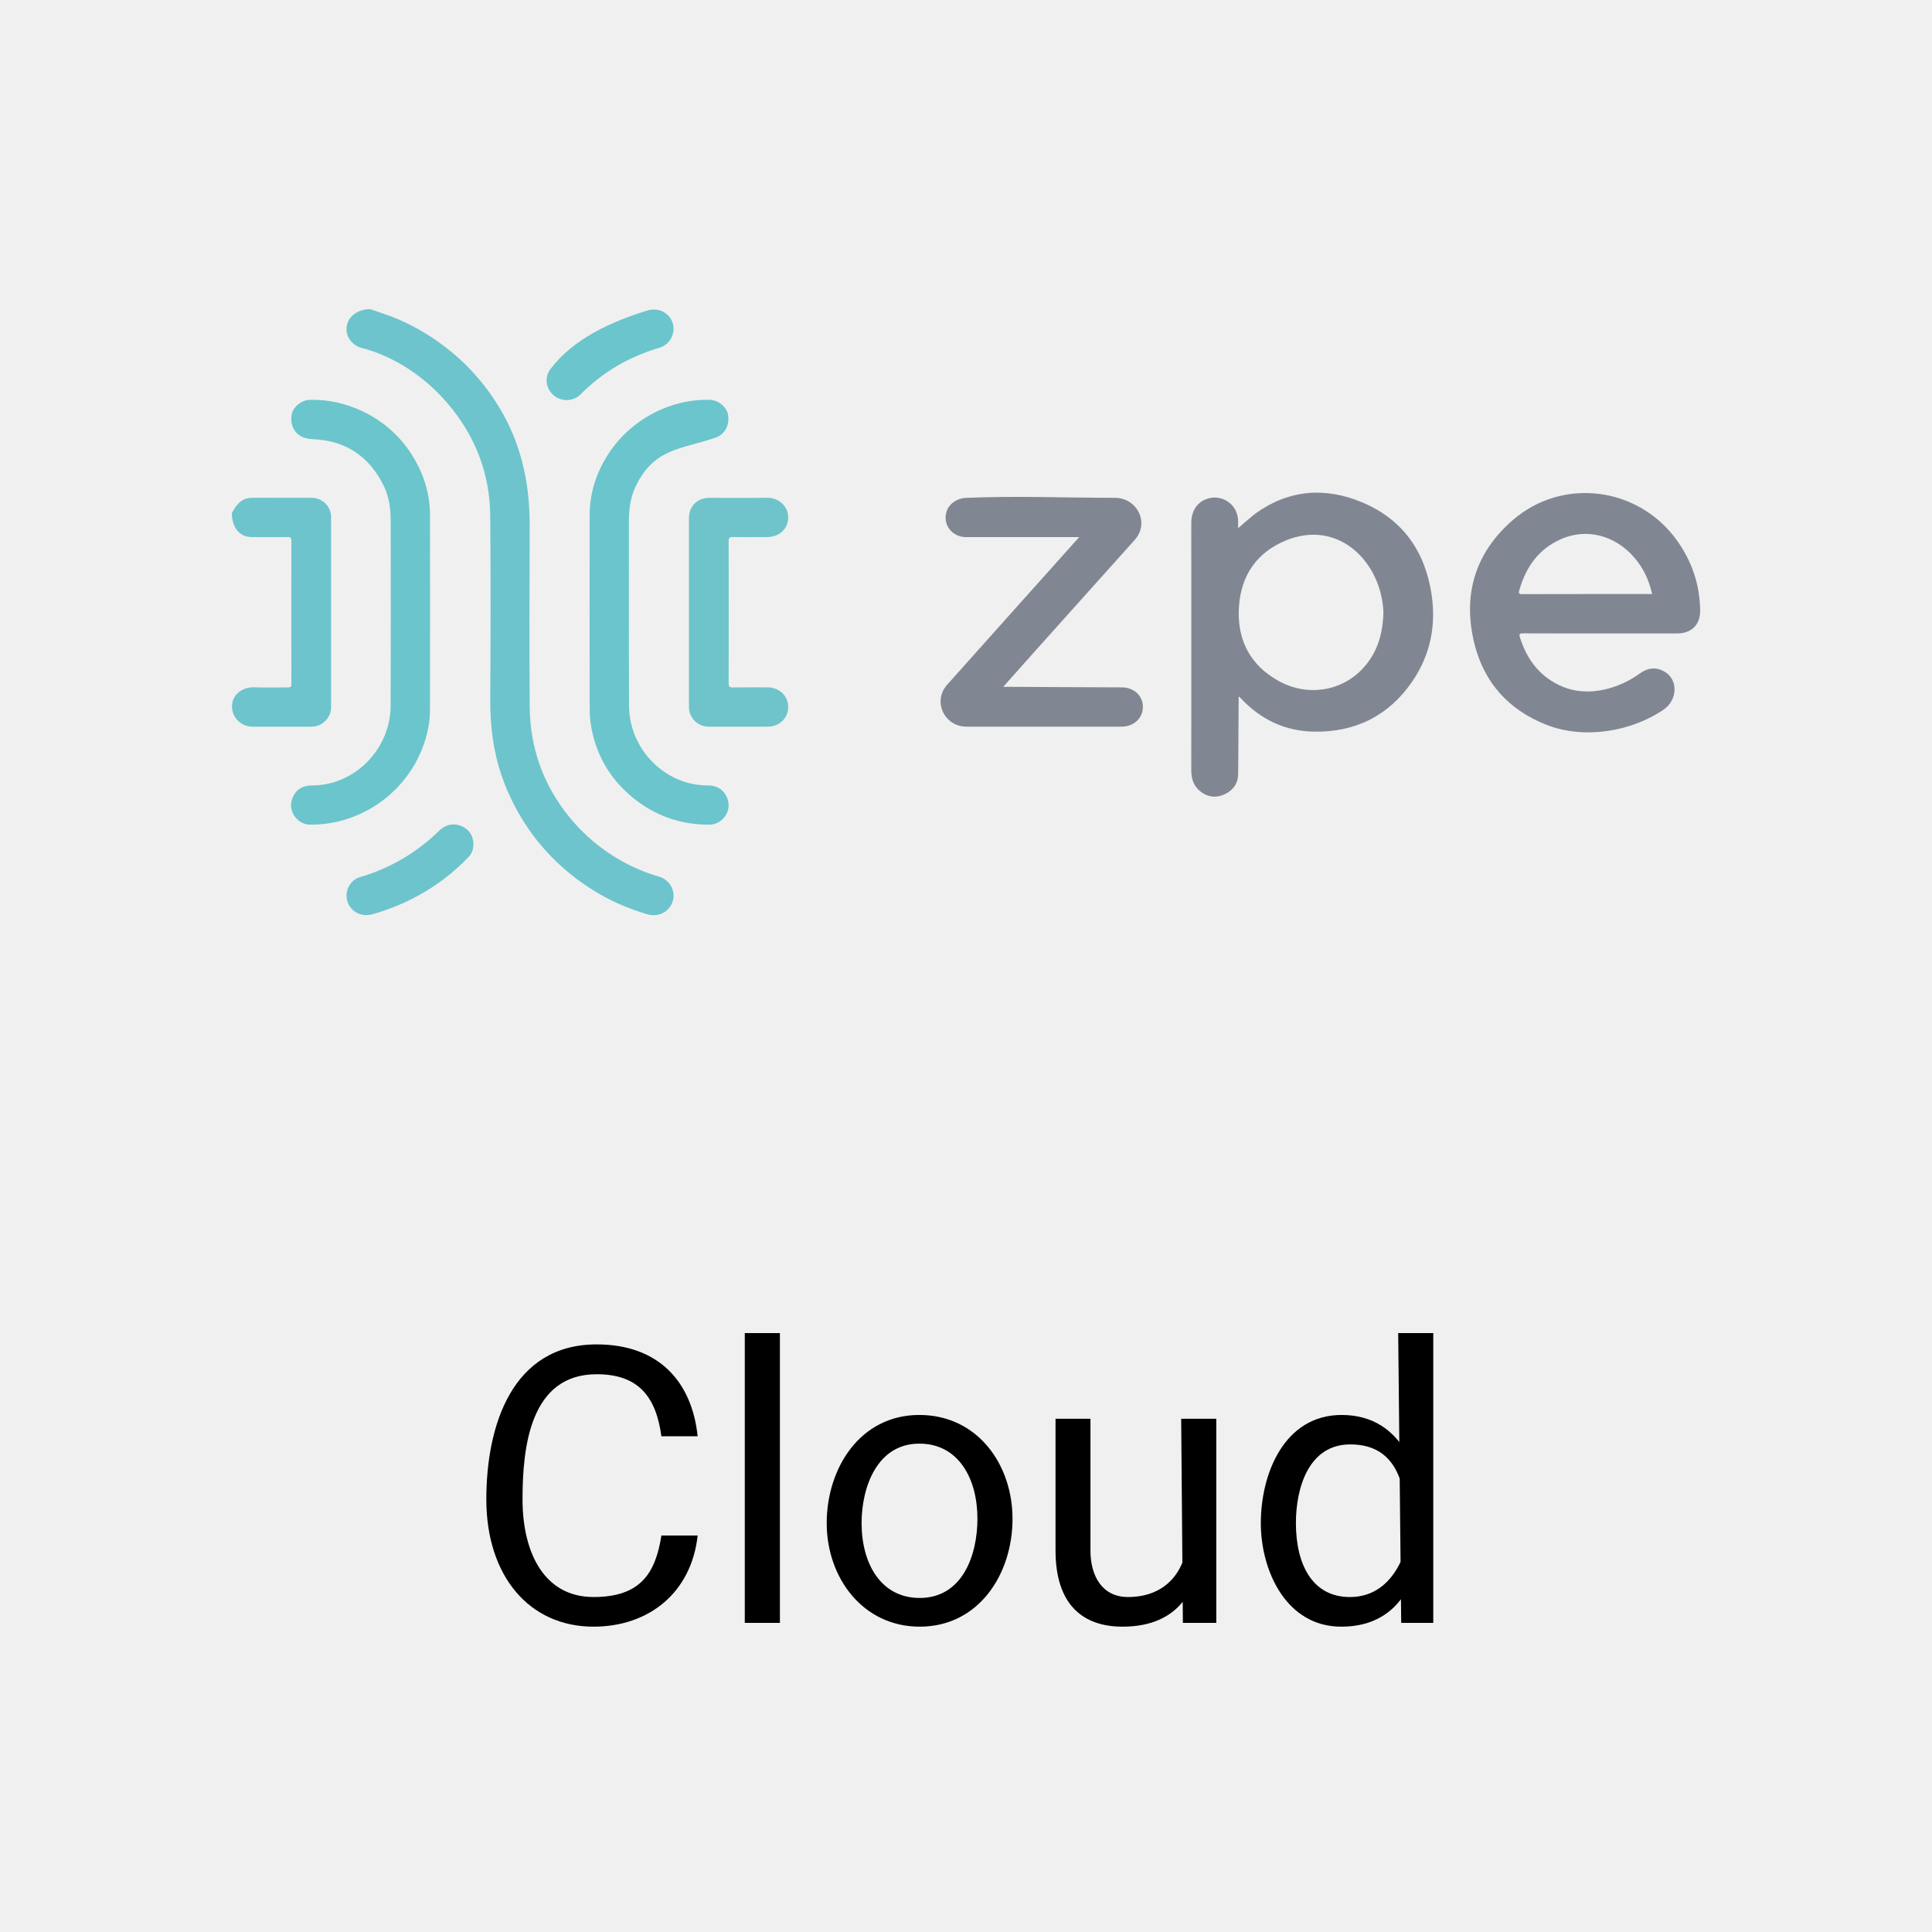
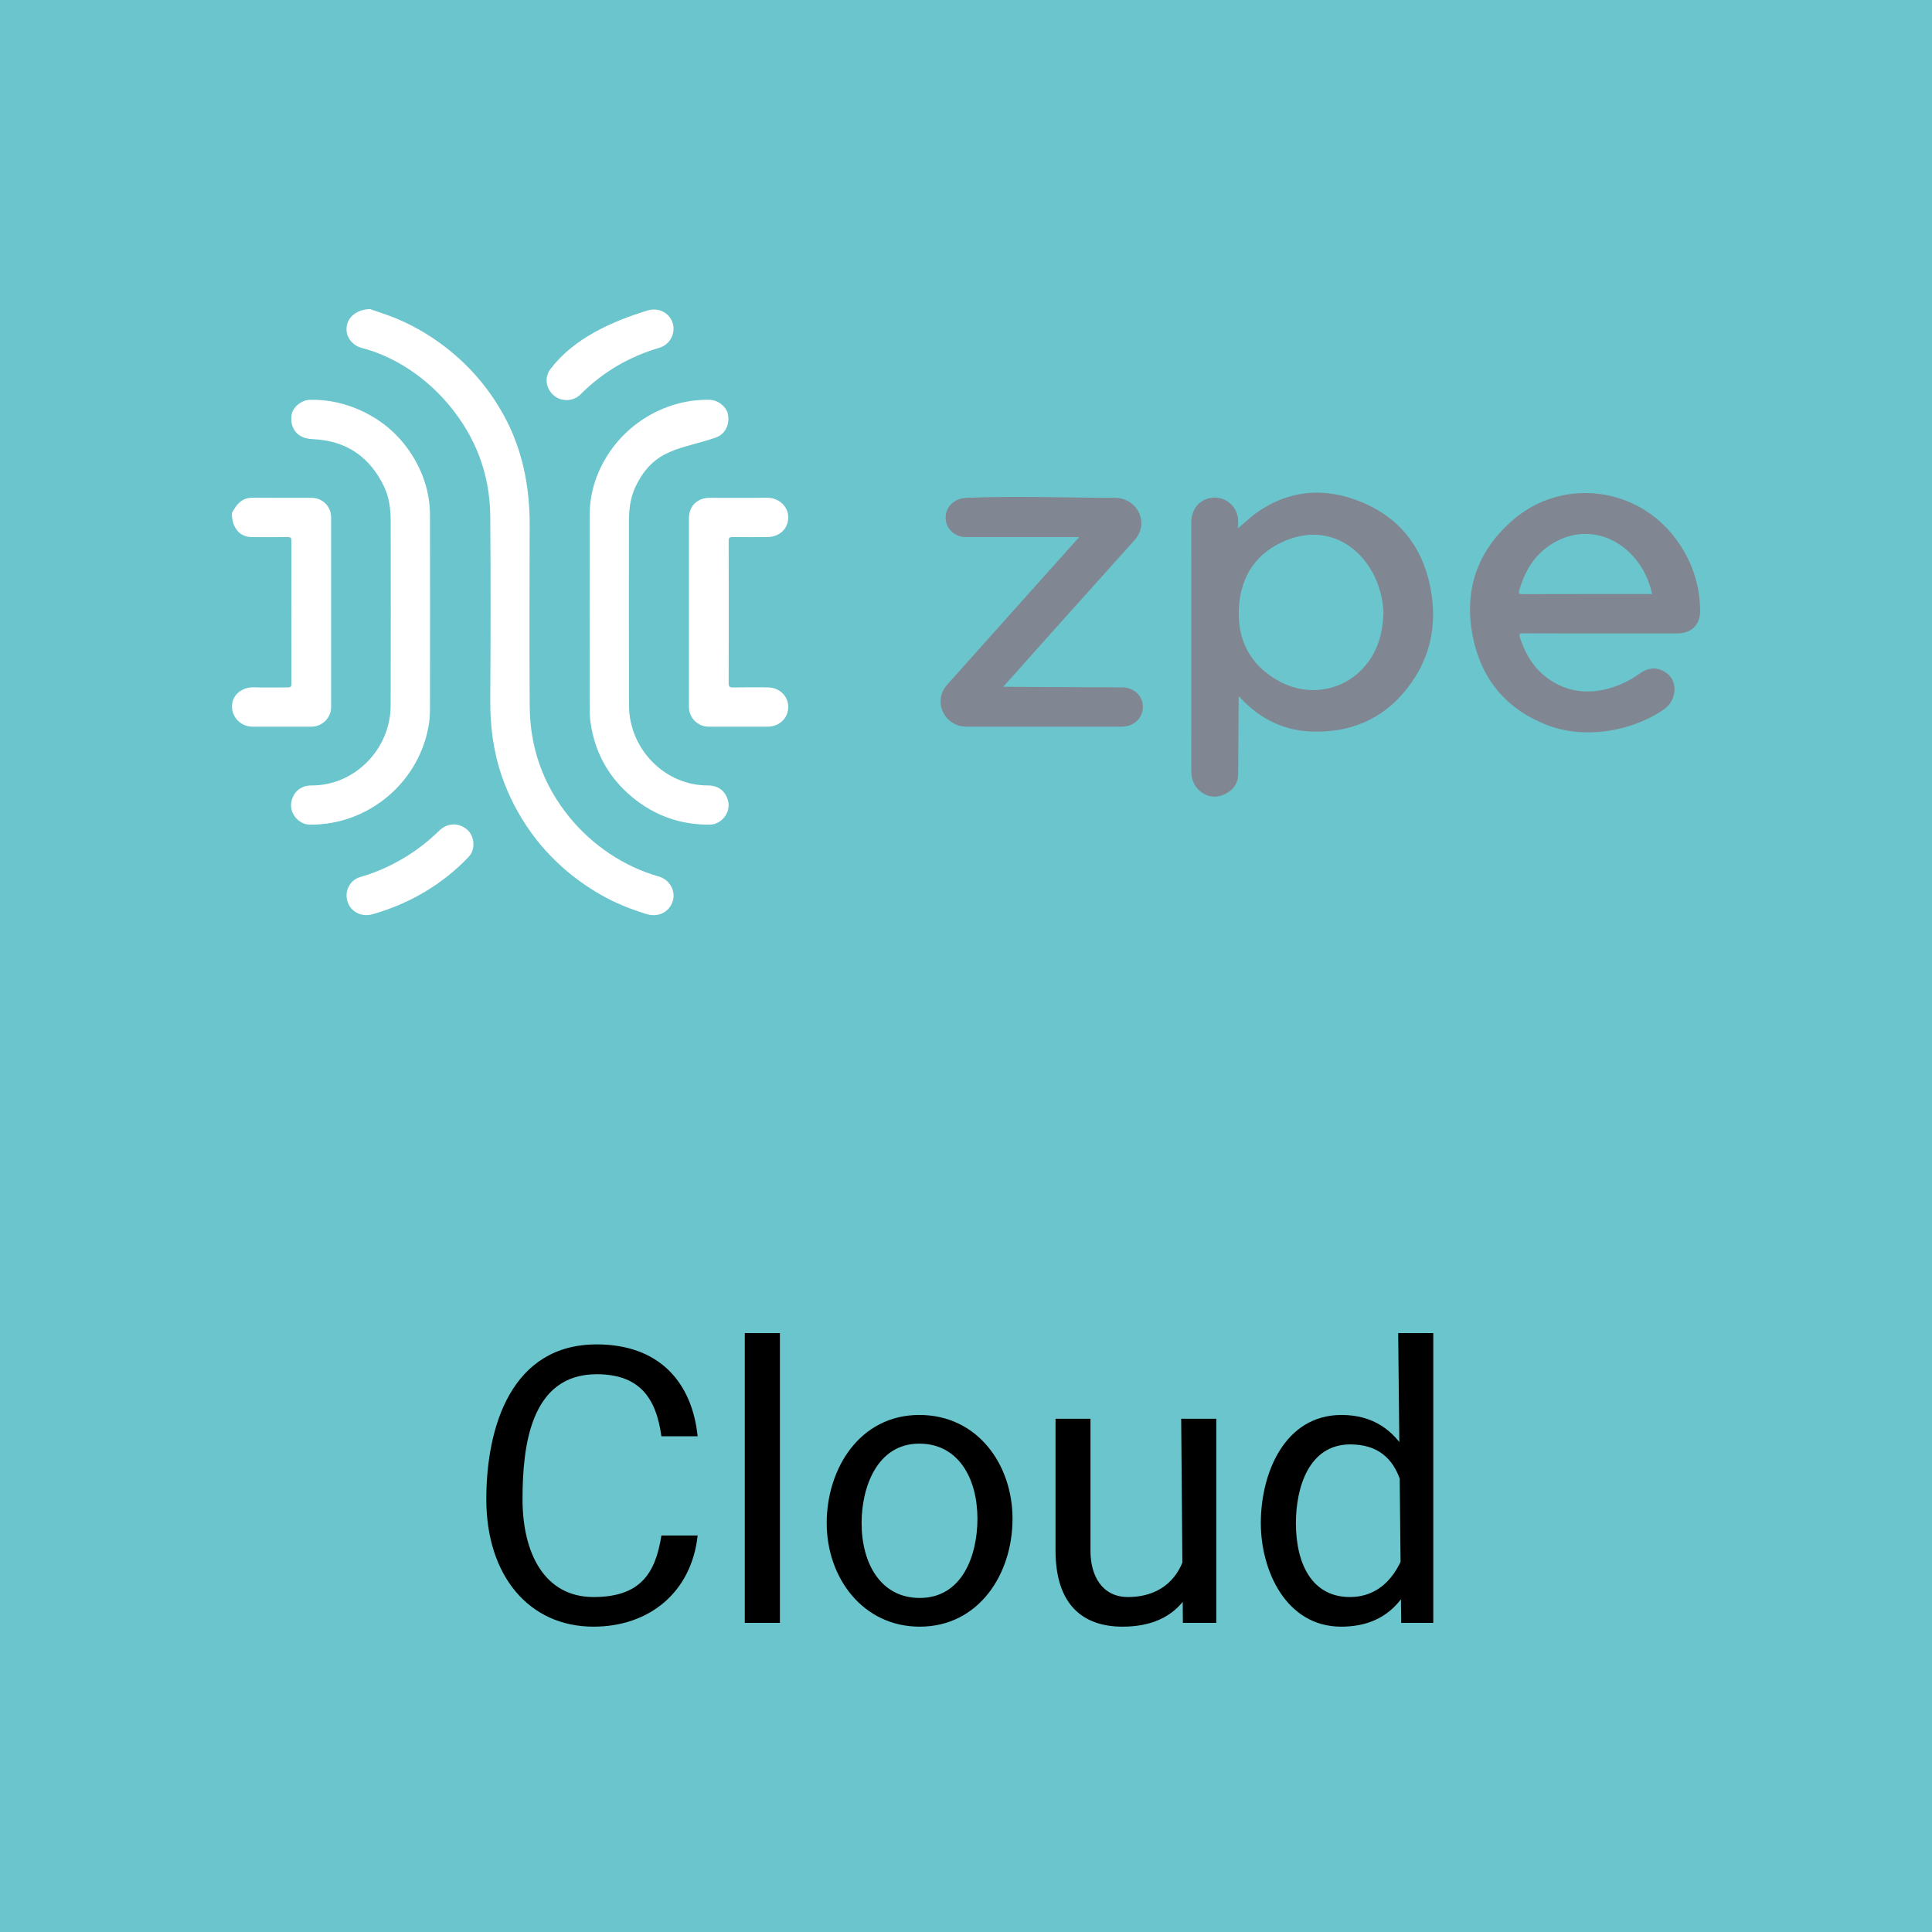
<svg xmlns="http://www.w3.org/2000/svg" width="50" height="50" viewBox="0 0 50 50" fill="none">
+   <rect width="50" height="50" fill="#6BC5CC" />
  <path d="M32.492 13.289C33.358 12.667 34.298 12.599 35.258 13.003C36.31 13.446 36.884 14.279 37.049 15.384C37.172 16.199 37.013 16.967 36.541 17.649C35.937 18.521 35.085 18.951 34.013 18.935C33.255 18.924 32.626 18.62 32.114 18.074C32.098 18.057 32.087 18.032 32.057 18.031C32.057 18.031 32.047 19.578 32.044 20.021C32.043 20.268 31.921 20.449 31.695 20.555C31.484 20.654 31.277 20.637 31.09 20.501C30.901 20.363 30.829 20.167 30.83 19.939C30.834 17.805 30.83 15.672 30.83 13.539C30.83 13.219 30.984 12.99 31.253 12.905C31.623 12.788 32.007 13.044 32.04 13.432C32.046 13.511 32.041 13.591 32.041 13.67C32.041 13.67 32.419 13.341 32.492 13.289ZM35.803 15.836C35.744 14.541 34.642 13.432 33.286 13.984C32.525 14.294 32.122 14.889 32.065 15.688C32.005 16.532 32.335 17.207 33.096 17.626C33.842 18.036 34.723 17.892 35.276 17.293C35.651 16.887 35.791 16.392 35.803 15.836Z" fill="#818792" />
  <path d="M41.418 16.393C40.752 16.393 40.085 16.394 39.419 16.391C39.326 16.39 39.309 16.409 39.337 16.499C39.523 17.086 39.868 17.538 40.457 17.778C41.111 18.044 41.889 17.829 42.439 17.429C42.627 17.292 42.835 17.254 43.051 17.367C43.456 17.579 43.407 18.125 43.057 18.363C42.207 18.943 40.983 19.138 40.017 18.756C39.042 18.372 38.41 17.665 38.16 16.668C37.847 15.42 38.161 14.32 39.147 13.463C40.431 12.347 42.384 12.592 43.384 13.965C43.785 14.515 43.992 15.127 44 15.804C44.004 16.165 43.777 16.393 43.407 16.393C42.744 16.393 42.081 16.393 41.418 16.393ZM42.757 15.374C42.676 15.012 42.529 14.699 42.295 14.429C41.798 13.853 41.061 13.661 40.401 13.951C39.817 14.208 39.488 14.679 39.32 15.275C39.294 15.364 39.316 15.376 39.4 15.376C40.519 15.373 41.638 15.374 42.757 15.374Z" fill="#818792" />
  <path d="M27.929 13.9C26.952 13.9 25.974 13.901 24.996 13.9C24.627 13.899 24.382 13.558 24.504 13.219C24.569 13.036 24.767 12.896 24.983 12.886C26.27 12.829 27.568 12.883 28.855 12.884C29.43 12.884 29.759 13.535 29.367 13.972C28.233 15.239 27.094 16.503 25.964 17.774C25.964 17.774 28.48 17.789 29.03 17.789C29.345 17.789 29.578 18.003 29.578 18.294C29.579 18.587 29.342 18.806 29.022 18.806C27.686 18.806 26.35 18.806 25.013 18.806C24.443 18.806 24.126 18.154 24.512 17.721C25.649 16.446 26.79 15.174 27.929 13.9Z" fill="#818792" />
-   <path d="M9.579 8C9.805 8.08 10.036 8.15 10.257 8.243C10.78 8.461 11.257 8.754 11.691 9.115C12.249 9.578 12.7 10.129 13.045 10.761C13.524 11.639 13.711 12.602 13.708 13.595C13.704 15.156 13.698 16.718 13.709 18.28C13.716 19.347 14.053 20.307 14.734 21.145C15.33 21.877 16.146 22.427 17.056 22.687C17.34 22.768 17.497 23.075 17.407 23.333C17.309 23.615 17.03 23.747 16.731 23.656C16.315 23.529 15.914 23.366 15.537 23.15C14.814 22.735 14.182 22.171 13.706 21.492C13.402 21.058 13.161 20.591 12.988 20.09C12.766 19.446 12.683 18.784 12.688 18.103C12.698 16.524 12.7 14.945 12.688 13.366C12.68 12.274 12.312 11.302 11.602 10.461C11.03 9.782 10.233 9.23 9.365 9.006C9.123 8.943 8.974 8.736 8.968 8.54C8.958 8.189 9.271 8 9.579 8Z" fill="#6DC4CC" />
-   <path d="M6 13.279C6.119 13.059 6.248 12.883 6.529 12.883C7.041 12.885 7.553 12.883 8.064 12.884C8.348 12.884 8.568 13.105 8.569 13.387C8.569 15.027 8.569 16.667 8.569 18.307C8.569 18.575 8.338 18.805 8.068 18.806C7.559 18.808 7.051 18.806 6.543 18.807C6.194 18.807 5.938 18.498 6.019 18.16C6.076 17.93 6.314 17.779 6.572 17.788C6.862 17.798 7.153 17.788 7.444 17.791C7.515 17.792 7.541 17.775 7.541 17.699C7.539 16.464 7.539 15.229 7.541 13.994C7.541 13.921 7.52 13.899 7.446 13.899C7.138 13.903 6.829 13.903 6.521 13.9C6.156 13.897 6 13.602 6 13.279Z" fill="#6DC4CC" />
-   <path d="M17.295 8.167C17.555 8.44 17.425 8.894 17.062 9.001C16.279 9.231 15.597 9.63 15.023 10.208C14.838 10.394 14.531 10.401 14.335 10.236C14.123 10.057 14.084 9.764 14.249 9.547C14.848 8.758 15.825 8.324 16.748 8.038C16.935 7.979 17.148 8.011 17.295 8.167Z" fill="#6BC5CC" />
-   <path d="M15.26 13.34C15.26 12.798 15.411 12.295 15.691 11.833C16.247 10.911 17.292 10.318 18.373 10.348C18.593 10.354 18.813 10.538 18.843 10.739C18.884 11.012 18.756 11.244 18.521 11.325C17.63 11.633 16.931 11.591 16.451 12.588C16.315 12.869 16.277 13.177 16.277 13.488C16.276 15.08 16.273 16.673 16.279 18.266C16.284 19.381 17.203 20.331 18.319 20.327C18.595 20.326 18.788 20.482 18.846 20.742C18.911 21.037 18.67 21.34 18.364 21.342C17.609 21.347 16.939 21.108 16.363 20.631C15.754 20.126 15.395 19.479 15.283 18.699C15.258 18.526 15.261 18.354 15.26 18.181C15.256 16.557 15.26 14.963 15.26 13.34Z" fill="#6BC5CC" />
-   <path d="M11.128 13.34C11.128 12.798 10.977 12.295 10.698 11.833C10.382 11.309 9.942 10.911 9.386 10.646C8.954 10.441 8.497 10.335 8.016 10.348C7.796 10.354 7.576 10.538 7.546 10.739C7.505 11.012 7.632 11.244 7.867 11.325C7.944 11.351 8.021 11.362 8.103 11.366C8.966 11.404 9.571 11.828 9.938 12.588C10.073 12.869 10.111 13.177 10.111 13.488C10.112 15.08 10.116 16.673 10.11 18.266C10.105 19.381 9.186 20.331 8.069 20.327C7.793 20.326 7.6 20.482 7.543 20.742C7.477 21.037 7.719 21.34 8.025 21.342C9.557 21.353 10.886 20.216 11.106 18.699C11.131 18.526 11.128 18.354 11.128 18.181C11.133 16.557 11.128 14.963 11.128 13.34Z" fill="#6BC5CC" />
-   <path d="M17.83 13.407C17.83 13.099 18.047 12.884 18.357 12.884C18.855 12.884 19.353 12.89 19.851 12.882C20.148 12.877 20.396 13.1 20.399 13.379C20.402 13.687 20.173 13.9 19.844 13.9C19.549 13.9 19.255 13.903 18.96 13.899C18.884 13.898 18.857 13.918 18.858 13.997C18.86 15.226 18.86 16.455 18.858 17.685C18.858 17.764 18.877 17.792 18.963 17.791C19.265 17.786 19.567 17.788 19.868 17.789C20.168 17.791 20.397 18.009 20.399 18.291C20.401 18.581 20.174 18.804 19.87 18.806C19.358 18.808 18.846 18.808 18.334 18.806C18.056 18.805 17.83 18.575 17.83 18.299C17.83 14.693 17.83 42.883 17.83 13.407Z" fill="#6EC4CA" />
-   <path d="M8.969 23.176C8.968 22.961 9.107 22.761 9.319 22.699C10.098 22.473 10.797 22.057 11.371 21.494C11.579 21.291 11.879 21.283 12.099 21.479C12.267 21.629 12.325 21.967 12.13 22.174C11.456 22.888 10.584 23.396 9.635 23.662C9.291 23.758 8.97 23.523 8.969 23.176Z" fill="#6DC4CC" />
+   <path d="M9.579 8C9.805 8.08 10.036 8.15 10.257 8.243C10.78 8.461 11.257 8.754 11.691 9.115C12.249 9.578 12.7 10.129 13.045 10.761C13.524 11.639 13.711 12.602 13.708 13.595C13.704 15.156 13.698 16.718 13.709 18.28C13.716 19.347 14.053 20.307 14.734 21.145C15.33 21.877 16.146 22.427 17.056 22.687C17.34 22.768 17.497 23.075 17.407 23.333C17.309 23.615 17.03 23.747 16.731 23.656C16.315 23.529 15.914 23.366 15.537 23.15C14.814 22.735 14.182 22.171 13.706 21.492C13.402 21.058 13.161 20.591 12.988 20.09C12.766 19.446 12.683 18.784 12.688 18.103C12.698 16.524 12.7 14.945 12.688 13.366C12.68 12.274 12.312 11.302 11.602 10.461C11.03 9.782 10.233 9.23 9.365 9.006C9.123 8.943 8.974 8.736 8.968 8.54C8.958 8.189 9.271 8 9.579 8Z" fill="white" />
+   <path d="M6 13.279C6.119 13.059 6.248 12.883 6.529 12.883C7.041 12.885 7.553 12.883 8.064 12.884C8.348 12.884 8.568 13.105 8.569 13.387C8.569 15.027 8.569 16.667 8.569 18.307C8.569 18.575 8.338 18.805 8.068 18.806C7.559 18.808 7.051 18.806 6.543 18.807C6.194 18.807 5.938 18.498 6.019 18.16C6.076 17.93 6.314 17.779 6.572 17.788C6.862 17.798 7.153 17.788 7.444 17.791C7.515 17.792 7.541 17.775 7.541 17.699C7.539 16.464 7.539 15.229 7.541 13.994C7.541 13.921 7.52 13.899 7.446 13.899C7.138 13.903 6.829 13.903 6.521 13.9C6.156 13.897 6 13.602 6 13.279Z" fill="white" />
+   <path d="M17.295 8.167C17.555 8.44 17.425 8.894 17.062 9.001C16.279 9.231 15.597 9.63 15.023 10.208C14.838 10.394 14.531 10.401 14.335 10.236C14.123 10.057 14.084 9.764 14.249 9.547C14.848 8.758 15.825 8.324 16.748 8.038C16.935 7.979 17.148 8.011 17.295 8.167Z" fill="white" />
+   <path d="M15.26 13.34C15.26 12.798 15.411 12.295 15.691 11.833C16.247 10.911 17.292 10.318 18.373 10.348C18.593 10.354 18.813 10.538 18.843 10.739C18.884 11.012 18.756 11.244 18.521 11.325C17.63 11.633 16.931 11.591 16.451 12.588C16.315 12.869 16.277 13.177 16.277 13.488C16.276 15.08 16.273 16.673 16.279 18.266C16.284 19.381 17.203 20.331 18.319 20.327C18.595 20.326 18.788 20.482 18.846 20.742C18.911 21.037 18.67 21.34 18.364 21.342C17.609 21.347 16.939 21.108 16.363 20.631C15.754 20.126 15.395 19.479 15.283 18.699C15.258 18.526 15.261 18.354 15.26 18.181C15.256 16.557 15.26 14.963 15.26 13.34Z" fill="white" />
+   <path d="M11.128 13.34C11.128 12.798 10.977 12.295 10.698 11.833C10.382 11.309 9.942 10.911 9.386 10.646C8.954 10.441 8.497 10.335 8.016 10.348C7.796 10.354 7.576 10.538 7.546 10.739C7.505 11.012 7.632 11.244 7.867 11.325C7.944 11.351 8.021 11.362 8.103 11.366C8.966 11.404 9.571 11.828 9.938 12.588C10.073 12.869 10.111 13.177 10.111 13.488C10.112 15.08 10.116 16.673 10.11 18.266C10.105 19.381 9.186 20.331 8.069 20.327C7.793 20.326 7.6 20.482 7.543 20.742C7.477 21.037 7.719 21.34 8.025 21.342C9.557 21.353 10.886 20.216 11.106 18.699C11.131 18.526 11.128 18.354 11.128 18.181C11.133 16.557 11.128 14.963 11.128 13.34Z" fill="white" />
+   <path d="M17.83 13.407C17.83 13.099 18.047 12.884 18.357 12.884C18.855 12.884 19.353 12.89 19.851 12.882C20.148 12.877 20.396 13.1 20.399 13.379C20.402 13.687 20.173 13.9 19.844 13.9C19.549 13.9 19.255 13.903 18.96 13.899C18.884 13.898 18.857 13.918 18.858 13.997C18.86 15.226 18.86 16.455 18.858 17.685C18.858 17.764 18.877 17.792 18.963 17.791C19.265 17.786 19.567 17.788 19.868 17.789C20.168 17.791 20.397 18.009 20.399 18.291C20.401 18.581 20.174 18.804 19.87 18.806C19.358 18.808 18.846 18.808 18.334 18.806C18.056 18.805 17.83 18.575 17.83 18.299C17.83 14.693 17.83 42.883 17.83 13.407Z" fill="white" />
+   <path d="M8.969 23.176C8.968 22.961 9.107 22.761 9.319 22.699C10.098 22.473 10.797 22.057 11.371 21.494C11.579 21.291 11.879 21.283 12.099 21.479C12.267 21.629 12.325 21.967 12.13 22.174C11.456 22.888 10.584 23.396 9.635 23.662C9.291 23.758 8.97 23.523 8.969 23.176Z" fill="white" />
  <path d="M17.117 39.739H18.055C17.894 41.216 16.795 42.098 15.359 42.098C13.695 42.098 12.586 40.784 12.586 38.802C12.586 36.905 13.245 34.793 15.442 34.793C17.052 34.793 17.908 35.762 18.055 37.171H17.117C16.98 36.168 16.542 35.565 15.442 35.565C13.721 35.565 13.523 37.445 13.523 38.802C13.523 40.195 14.091 41.331 15.359 41.331C16.563 41.331 16.962 40.732 17.117 39.739Z" fill="black" />
  <path d="M20.184 34.5V42H19.275V34.5H20.184Z" fill="black" />
  <path d="M21.395 39.417C21.395 38.008 22.25 36.619 23.792 36.619C25.3 36.619 26.204 37.904 26.204 39.305C26.204 40.747 25.324 42.098 23.802 42.098C22.334 42.098 21.395 40.837 21.395 39.417ZM22.298 39.417C22.298 40.464 22.795 41.355 23.802 41.355C24.911 41.355 25.296 40.243 25.296 39.305C25.296 38.257 24.8 37.361 23.792 37.361C22.694 37.361 22.298 38.496 22.298 39.417Z" fill="black" />
  <path d="M30.569 36.717H31.477V42H30.613L30.569 36.717ZM30.74 39.666L31.116 39.656C31.116 41.047 30.571 42.098 29.051 42.098C28.034 42.098 27.317 41.54 27.317 40.125V36.717H28.221V40.135C28.221 40.771 28.515 41.331 29.192 41.331C30.208 41.331 30.74 40.617 30.74 39.666Z" fill="black" />
-   <path d="M36.185 34.5H37.093V42H36.263L36.185 34.5ZM32.63 39.417C32.63 38.125 33.246 36.619 34.72 36.619C36.349 36.619 36.849 38.219 36.849 39.588C36.813 39.975 36.743 40.324 36.639 40.633C36.338 41.554 35.722 42.098 34.71 42.098C33.287 42.098 32.63 40.653 32.63 39.417ZM33.538 39.417C33.538 40.472 33.953 41.331 34.935 41.331C35.753 41.331 36.216 40.703 36.414 39.959C36.414 38.899 36.405 37.381 34.944 37.381C33.868 37.381 33.538 38.505 33.538 39.417Z" fill="black" />
+   <path d="M36.185 34.5H37.093V42H36.263L36.185 34.5ZM32.63 39.417C32.63 38.125 33.246 36.619 34.72 36.619C36.349 36.619 36.849 38.219 36.849 39.588C36.813 39.975 36.743 40.324 36.639 40.633C36.338 41.555 35.722 42.098 34.71 42.098C33.287 42.098 32.63 40.653 32.63 39.417ZM33.538 39.417C33.538 40.472 33.953 41.331 34.935 41.331C35.753 41.331 36.216 40.703 36.414 39.959C36.414 38.899 36.405 37.381 34.944 37.381C33.868 37.381 33.538 38.505 33.538 39.417Z" fill="black" />
</svg>
